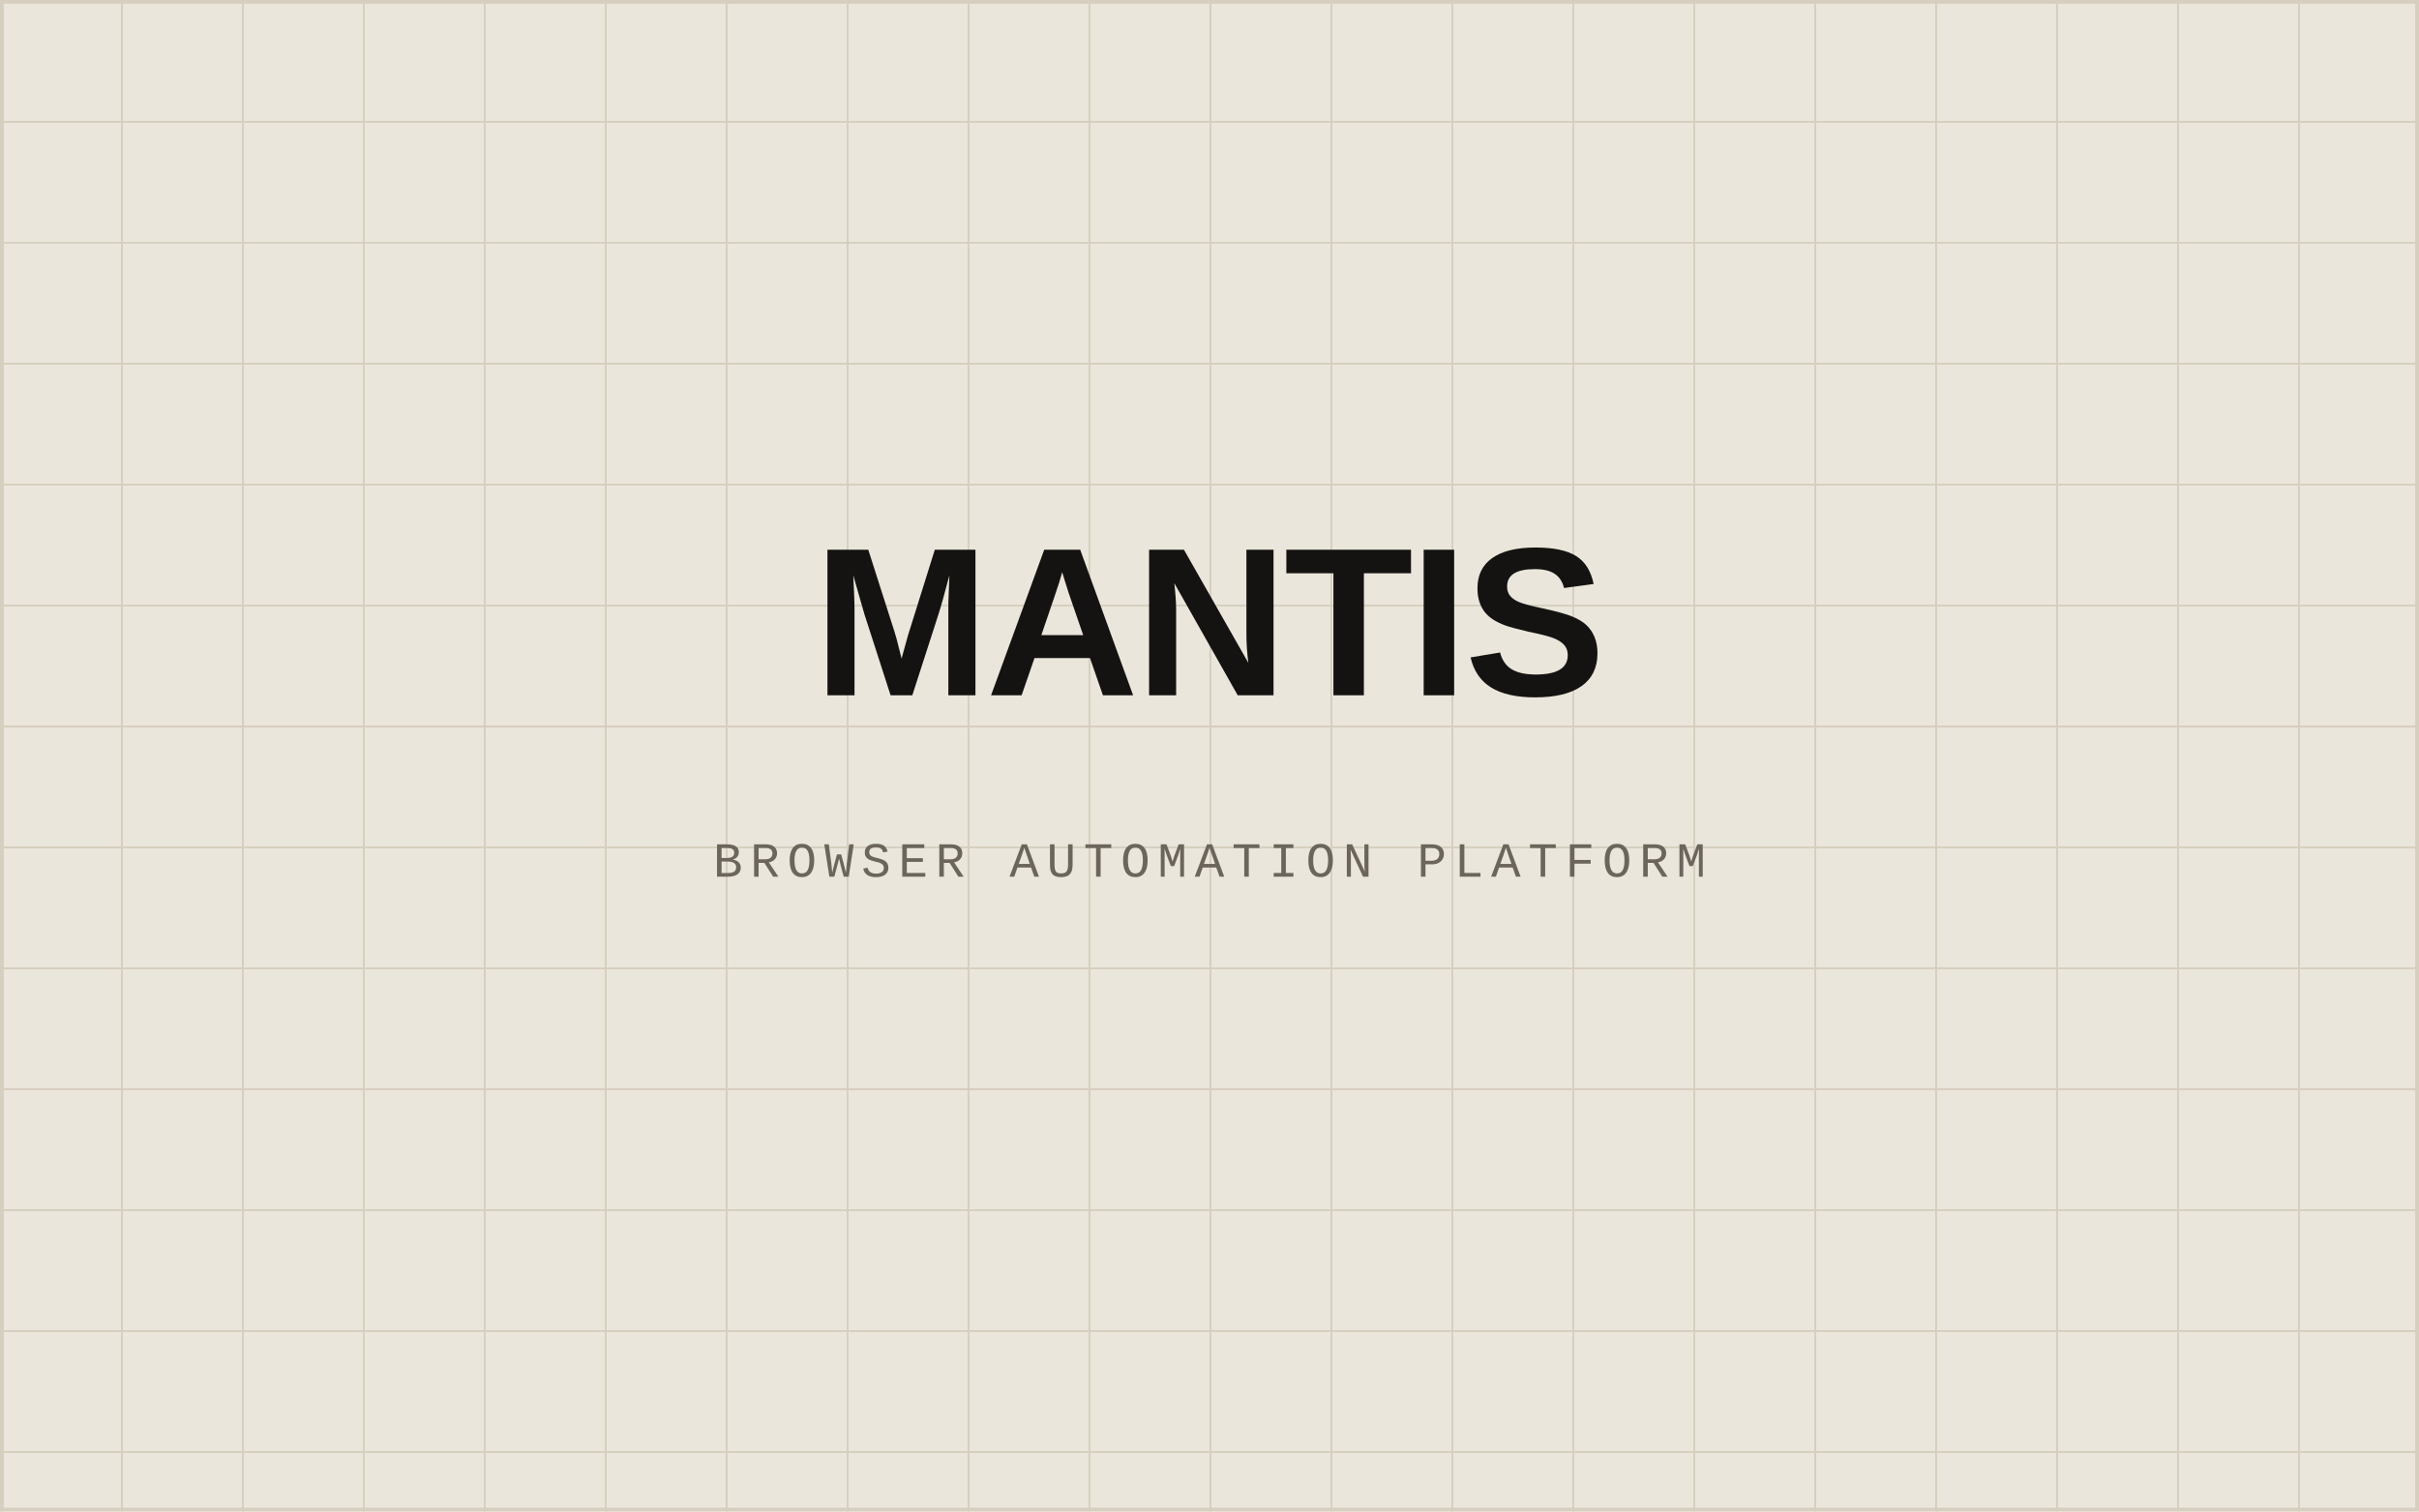
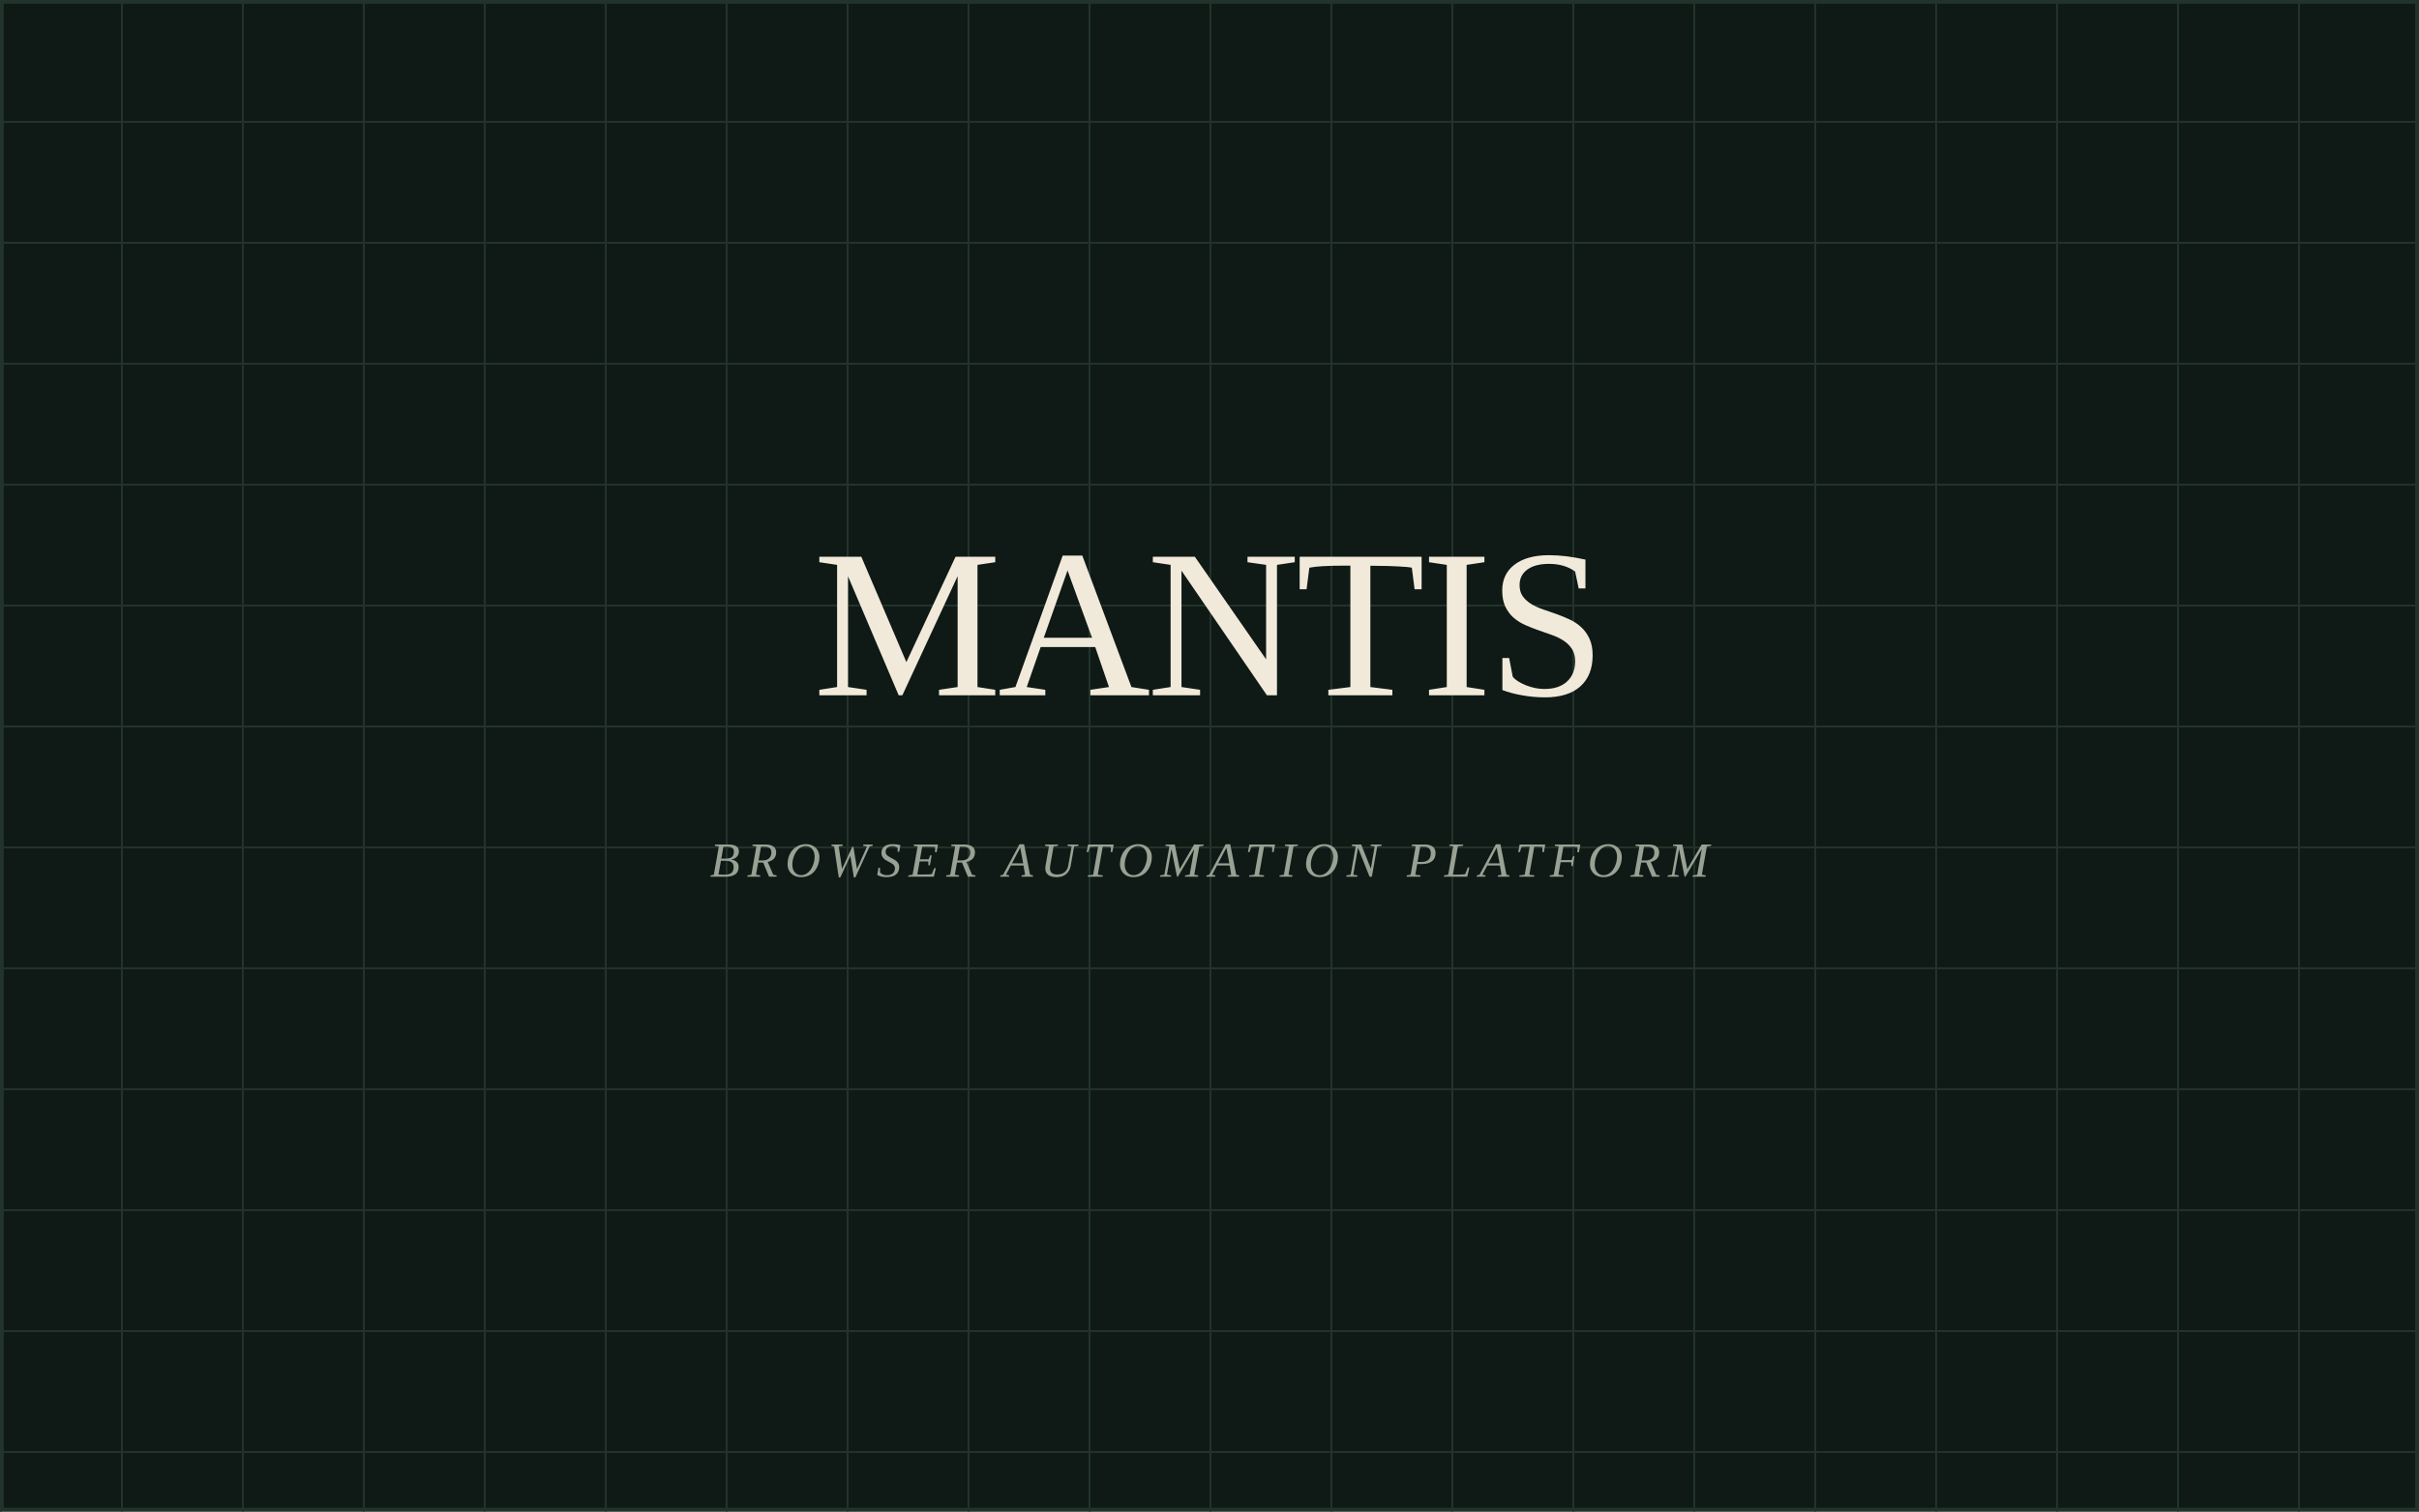
<svg xmlns="http://www.w3.org/2000/svg" viewBox="0 0 640 400" width="640" height="400">
  <defs>
    <pattern id="grid" width="32" height="32" patternUnits="userSpaceOnUse">
-       <path d="M 32 0 L 0 0 0 32" fill="none" stroke="#D6CFBF" stroke-width="1" />
+       <path d="M 32 0 L 0 0 0 32" fill="none" stroke="#22332B" stroke-width="1" />
    </pattern>
  </defs>
-   <rect width="640" height="400" fill="#EBE6DB" />
+   <rect width="640" height="400" fill="#0F1A16" />
  <rect width="640" height="400" fill="url(#grid)" />
-   <rect x="0.5" y="0.5" width="639" height="399" fill="none" stroke="#D6CFBF" />
-   <text x="50%" y="46%" text-anchor="middle" font-family="Arial, sans-serif" font-weight="700" font-size="56" letter-spacing="-1" fill="#151311">MANTIS</text>
-   <text x="50%" y="58%" text-anchor="middle" font-family="Courier New, monospace" font-size="13" letter-spacing="2" fill="#6B655C">BROWSER AUTOMATION PLATFORM</text>
+   <rect x="0.5" y="0.5" width="639" height="399" fill="none" stroke="#22332B" />
+   <text x="50%" y="46%" text-anchor="middle" font-family="Georgia, Times New Roman, serif" font-weight="400" font-size="56" letter-spacing="-1" fill="#F1EADA">MANTIS</text>
+   <text x="50%" y="58%" text-anchor="middle" font-family="Georgia, Times New Roman, serif" font-style="italic" font-size="13" letter-spacing="2" fill="#98A194">BROWSER AUTOMATION PLATFORM</text>
</svg>
